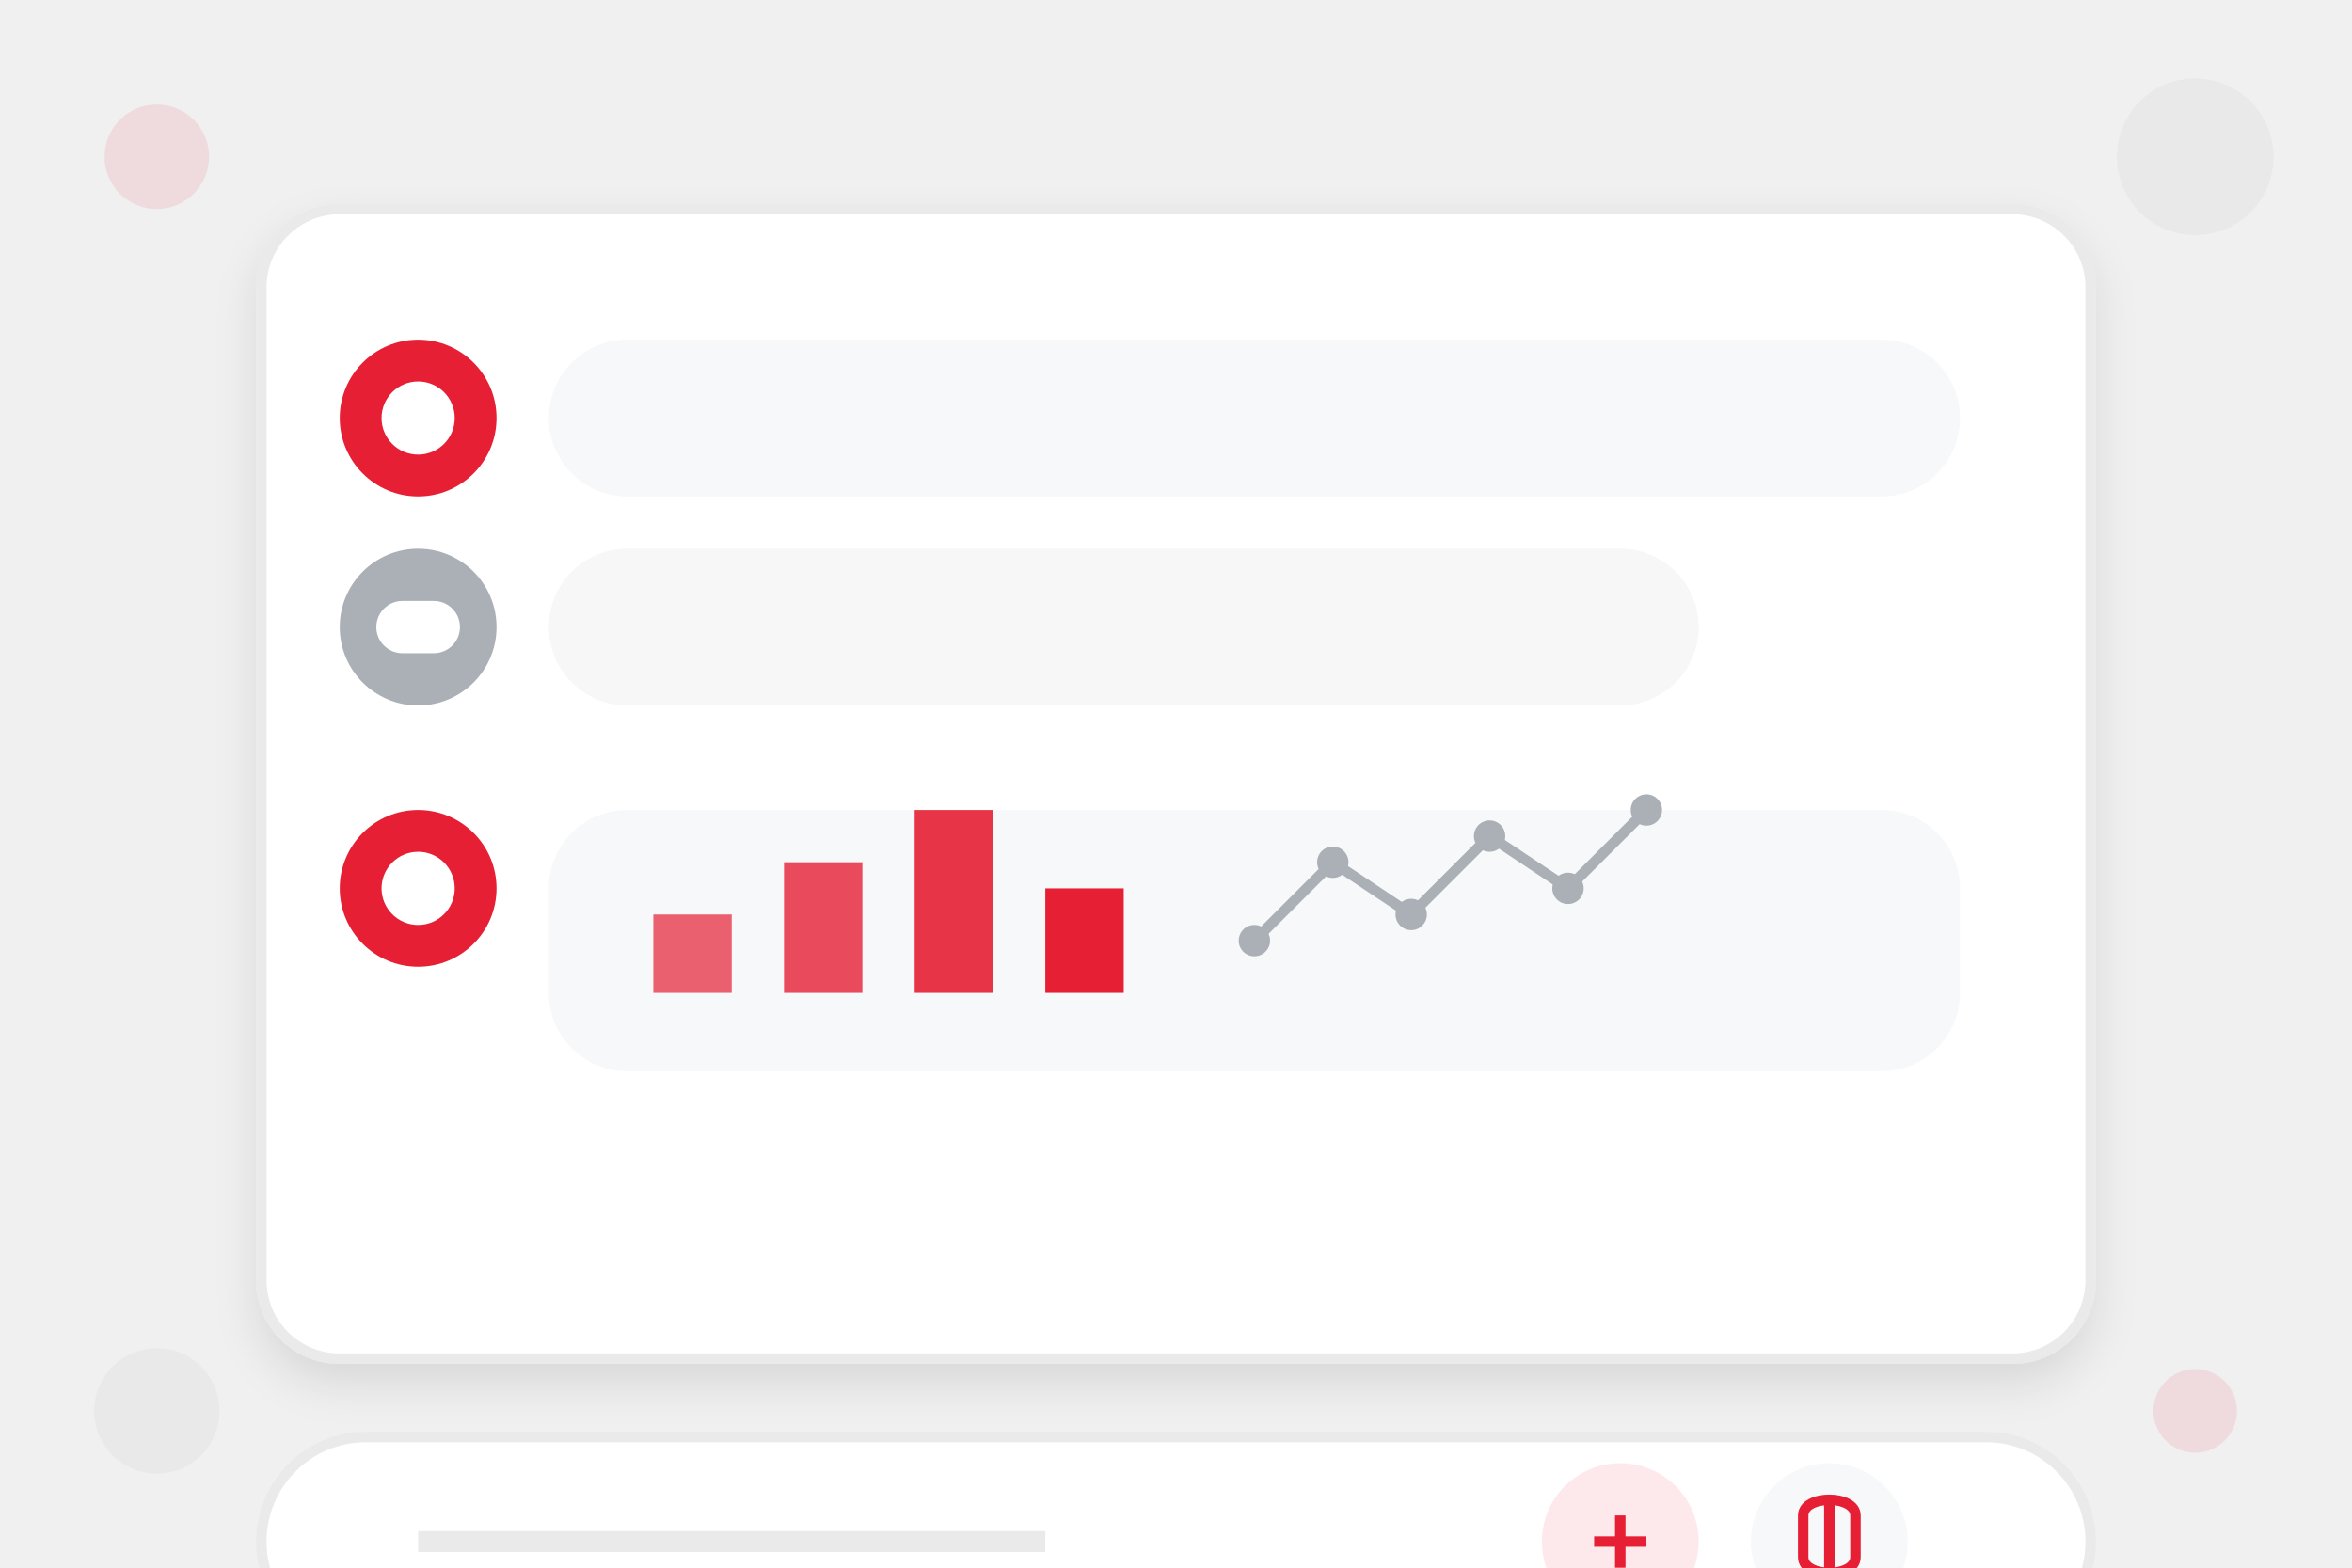
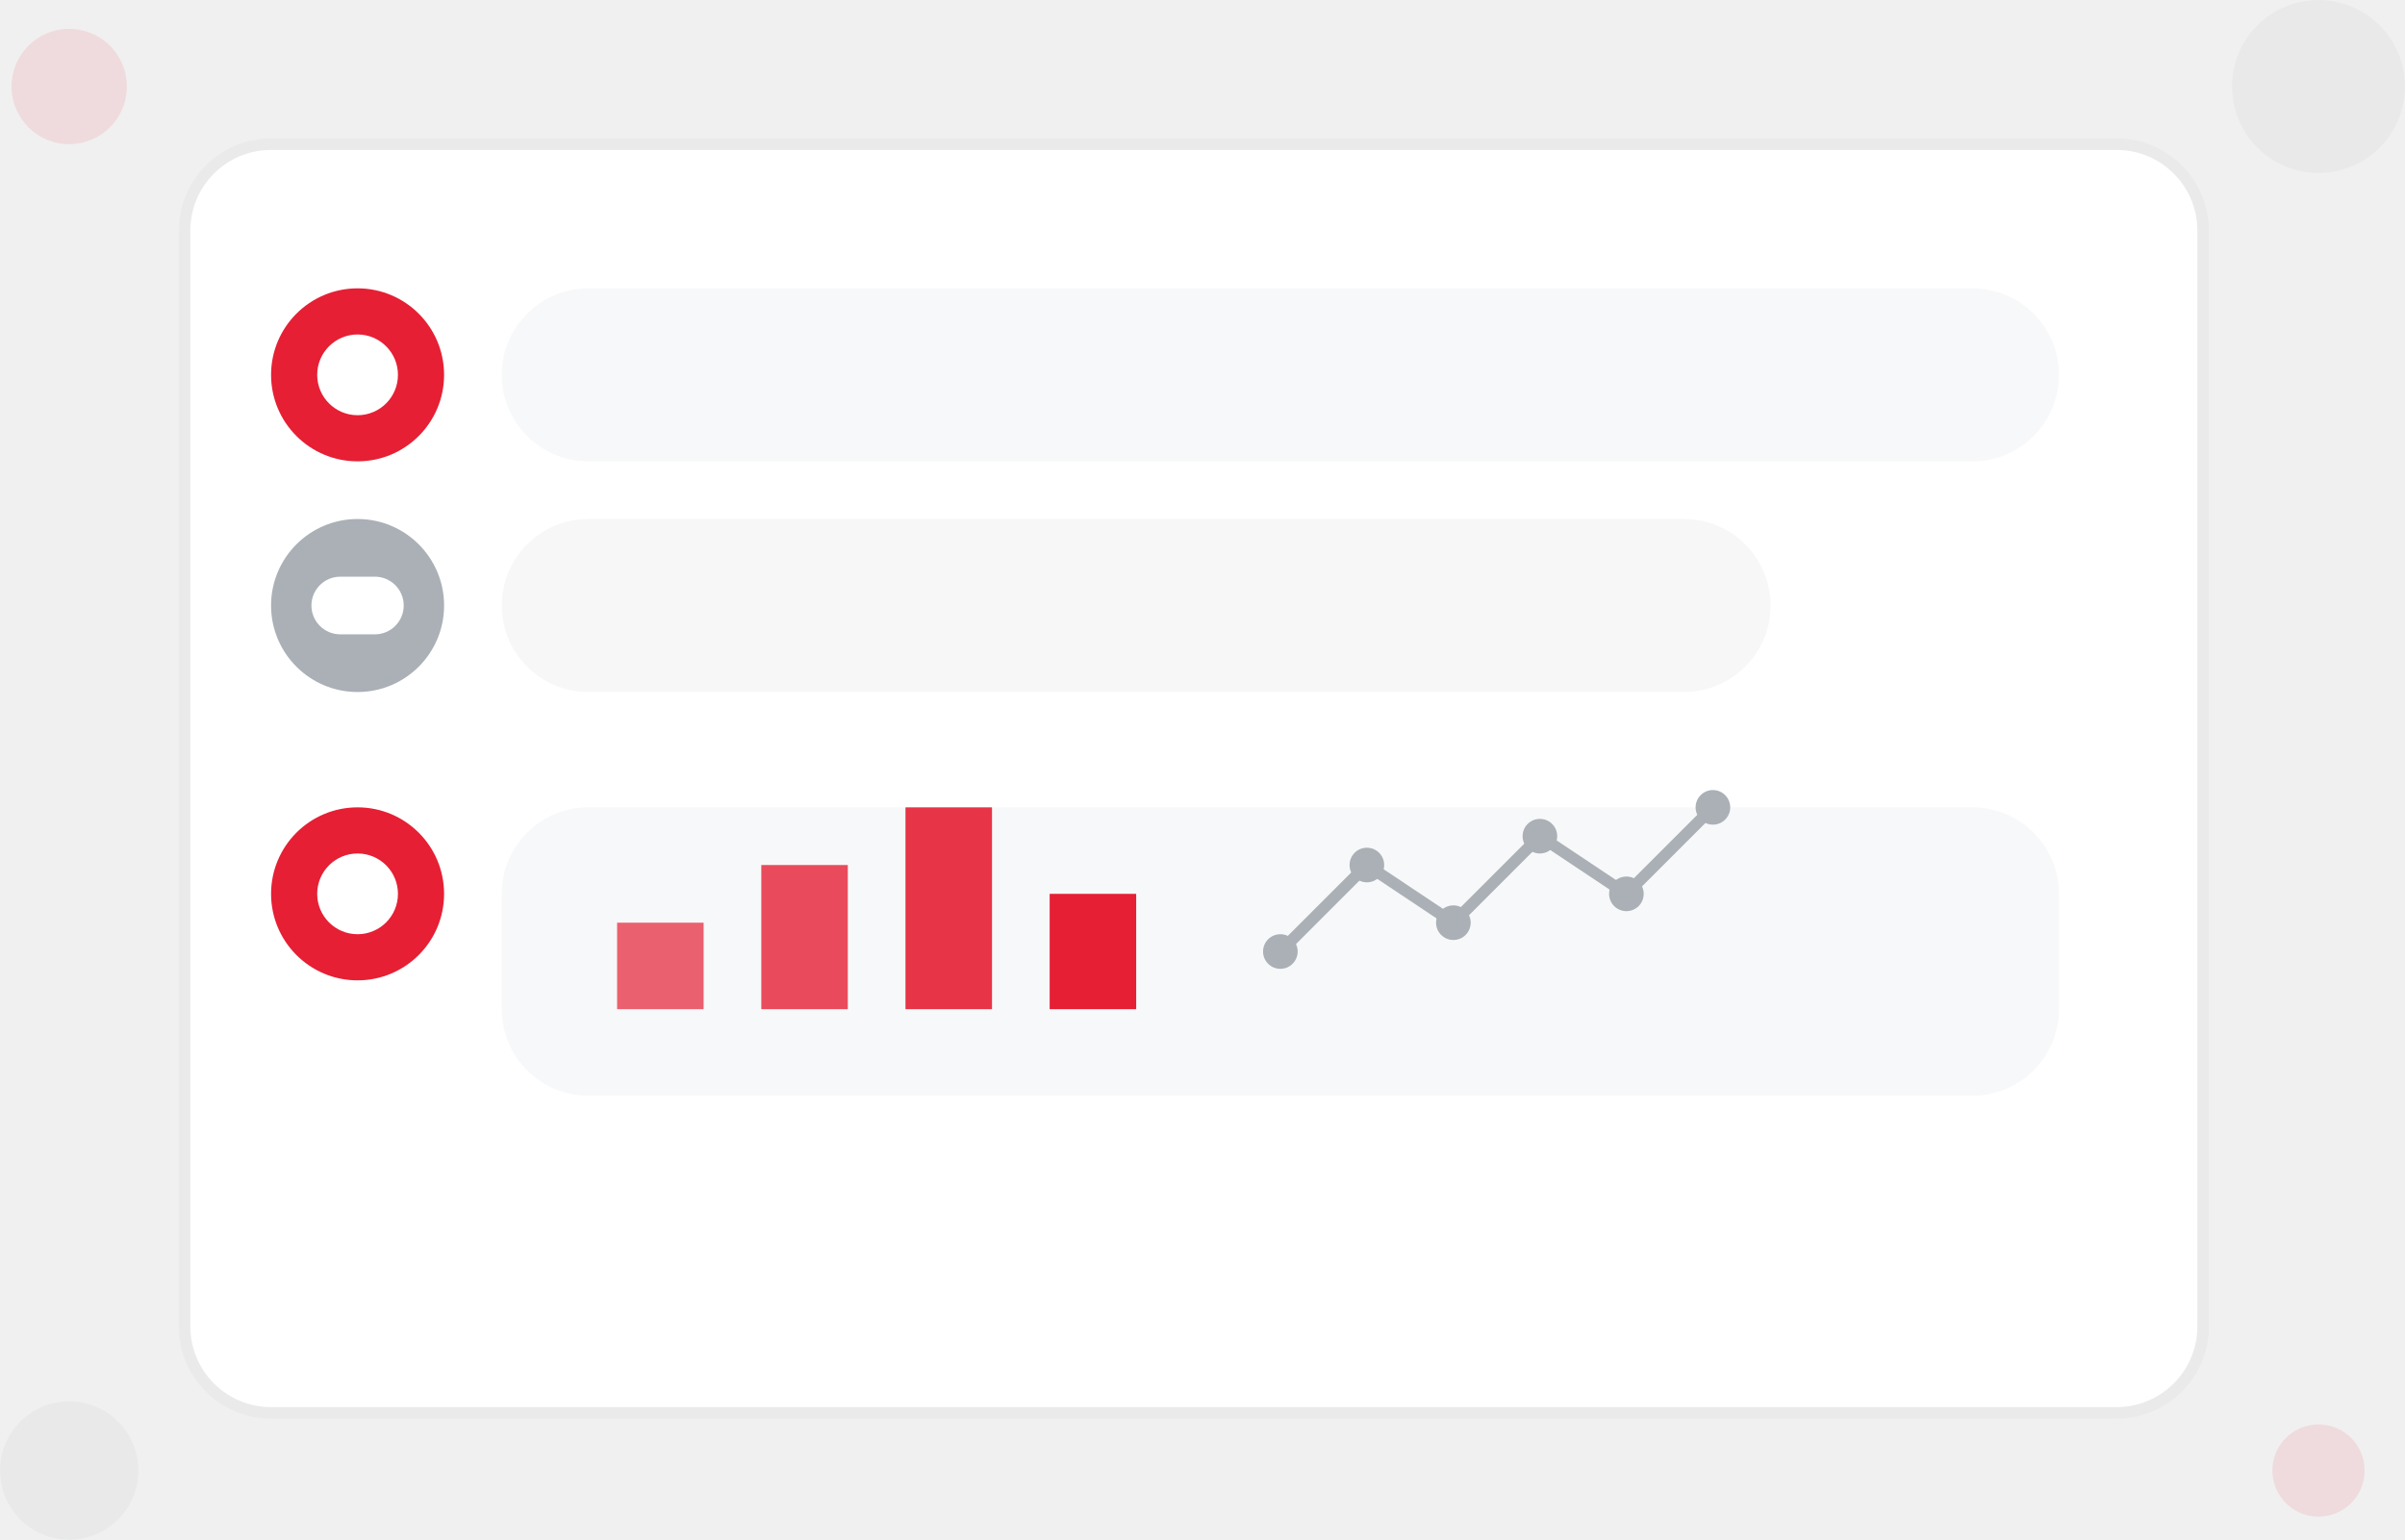
- <svg xmlns="http://www.w3.org/2000/svg" viewBox="0 0 450 300">
-   <rect x="50" y="40" width="350" height="220" rx="15" ry="15" fill="white" stroke="#eaeaea" stroke-width="2" filter="url(#shadow)" />
-   <defs>
-     <filter id="shadow" x="-10%" y="-10%" width="120%" height="120%">
-       <feDropShadow dx="0" dy="4" stdDeviation="4" flood-opacity="0.1" />
-     </filter>
-   </defs>
-   <circle cx="80" cy="80" r="15" fill="#e61f34" />
-   <circle cx="80" cy="80" r="7" fill="white" />
-   <rect x="105" y="65" width="270" height="30" rx="15" ry="15" fill="#f7f8f9" />
-   <circle cx="80" cy="120" r="15" fill="#aab0b6" />
-   <rect x="72" y="115" width="16" height="10" rx="5" ry="5" fill="white" />
-   <rect x="105" y="105" width="220" height="30" rx="15" ry="15" fill="#aab0b6" opacity="0.1" />
-   <circle cx="80" cy="170" r="15" fill="#e61f34" />
-   <circle cx="80" cy="170" r="7" fill="white" />
-   <rect x="105" y="155" width="270" height="50" rx="15" ry="15" fill="#f7f8f9" />
-   <rect x="125" y="175" width="15" height="15" fill="#e61f34" opacity="0.7" />
-   <rect x="150" y="165" width="15" height="25" fill="#e61f34" opacity="0.8" />
-   <rect x="175" y="155" width="15" height="35" fill="#e61f34" opacity="0.9" />
-   <rect x="200" y="170" width="15" height="20" fill="#e61f34" />
-   <path d="M240 180 L 255 165 L 270 175 L 285 160 L 300 170 L 315 155" stroke="#aab0b6" stroke-width="2" fill="none" />
-   <circle cx="240" cy="180" r="3" fill="#aab0b6" />
-   <circle cx="255" cy="165" r="3" fill="#aab0b6" />
-   <circle cx="270" cy="175" r="3" fill="#aab0b6" />
-   <circle cx="285" cy="160" r="3" fill="#aab0b6" />
-   <circle cx="300" cy="170" r="3" fill="#aab0b6" />
-   <circle cx="315" cy="155" r="3" fill="#aab0b6" />
-   <rect x="50" y="275" width="350" height="40" rx="20" ry="20" fill="white" stroke="#eaeaea" stroke-width="2" />
-   <line x1="80" y1="295" x2="200" y2="295" stroke="#eaeaea" stroke-width="4" rx="2" ry="2" />
-   <circle cx="350" cy="295" r="15" fill="#f7f8f9" />
-   <path d="M350 288 L350 302" stroke="#e61f34" stroke-width="2" stroke-linecap="round" />
-   <path d="M345 290 C 345 286, 355 286, 355 290 L355 298 C 355 302, 345 302, 345 298 Z" stroke="#e61f34" stroke-width="2" fill="none" />
-   <circle cx="310" cy="295" r="15" fill="#e61f34" opacity="0.1" />
-   <path d="M305 295 L315 295 M310 290 L310 300" stroke="#e61f34" stroke-width="2" />
-   <circle cx="30" cy="30" r="10" fill="#e61f34" opacity="0.1" />
-   <circle cx="420" cy="30" r="15" fill="#aab0b6" opacity="0.1" />
-   <circle cx="30" cy="270" r="12" fill="#aab0b6" opacity="0.1" />
-   <circle cx="420" cy="270" r="8" fill="#e61f34" opacity="0.1" />
+ <svg xmlns="http://www.w3.org/2000/svg" width="417px" height="267px" viewBox="0 0 417 267" version="1.1">
+   <g id="Page-1" stroke="none" stroke-width="1" fill="none" fill-rule="evenodd">
+     <g id="Group">
+       <rect id="Rectangle" stroke="#EAEAEA" stroke-width="2" fill="#FFFFFF" fill-rule="nonzero" x="32" y="25" width="350" height="220" rx="15" />
+       <circle id="Oval" fill="#E61F34" fill-rule="nonzero" cx="62" cy="65" r="15" />
+       <circle id="Oval" fill="#FFFFFF" fill-rule="nonzero" cx="62" cy="65" r="7" />
+       <rect id="Rectangle" fill="#F7F8F9" fill-rule="nonzero" x="87" y="50" width="270" height="30" rx="15" />
+       <circle id="Oval" fill="#AAB0B6" fill-rule="nonzero" cx="62" cy="105" r="15" />
+       <rect id="Rectangle" fill="#FFFFFF" fill-rule="nonzero" x="54" y="100" width="16" height="10" rx="5" />
+       <rect id="Rectangle" fill="#AAB0B6" fill-rule="nonzero" opacity="0.1" x="87" y="90" width="220" height="30" rx="15" />
+       <circle id="Oval" fill="#E61F34" fill-rule="nonzero" cx="62" cy="155" r="15" />
+       <circle id="Oval" fill="#FFFFFF" fill-rule="nonzero" cx="62" cy="155" r="7" />
+       <rect id="Rectangle" fill="#F7F8F9" fill-rule="nonzero" x="87" y="140" width="270" height="50" rx="15" />
+       <rect id="Rectangle" fill="#E61F34" fill-rule="nonzero" opacity="0.7" x="107" y="160" width="15" height="15" />
+       <rect id="Rectangle" fill="#E61F34" fill-rule="nonzero" opacity="0.8" x="132" y="150" width="15" height="25" />
+       <rect id="Rectangle" fill="#E61F34" fill-rule="nonzero" opacity="0.9" x="157" y="140" width="15" height="35" />
+       <rect id="Rectangle" fill="#E61F34" fill-rule="nonzero" x="182" y="155" width="15" height="20" />
+       <polyline id="Path" stroke="#AAB0B6" stroke-width="2" points="222 165 237 150 252 160 267 145 282 155 297 140" />
+       <circle id="Oval" fill="#AAB0B6" fill-rule="nonzero" cx="222" cy="165" r="3" />
+       <circle id="Oval" fill="#AAB0B6" fill-rule="nonzero" cx="237" cy="150" r="3" />
+       <circle id="Oval" fill="#AAB0B6" fill-rule="nonzero" cx="252" cy="160" r="3" />
+       <circle id="Oval" fill="#AAB0B6" fill-rule="nonzero" cx="267" cy="145" r="3" />
+       <circle id="Oval" fill="#AAB0B6" fill-rule="nonzero" cx="282" cy="155" r="3" />
+       <circle id="Oval" fill="#AAB0B6" fill-rule="nonzero" cx="297" cy="140" r="3" />
+       <circle id="Oval" fill="#E61F34" fill-rule="nonzero" opacity="0.1" cx="12" cy="15" r="10" />
+       <circle id="Oval" fill="#AAB0B6" fill-rule="nonzero" opacity="0.1" cx="402" cy="15" r="15" />
+       <circle id="Oval" fill="#AAB0B6" fill-rule="nonzero" opacity="0.1" cx="12" cy="255" r="12" />
+       <circle id="Oval" fill="#E61F34" fill-rule="nonzero" opacity="0.1" cx="402" cy="255" r="8" />
+     </g>
+   </g>
</svg>
